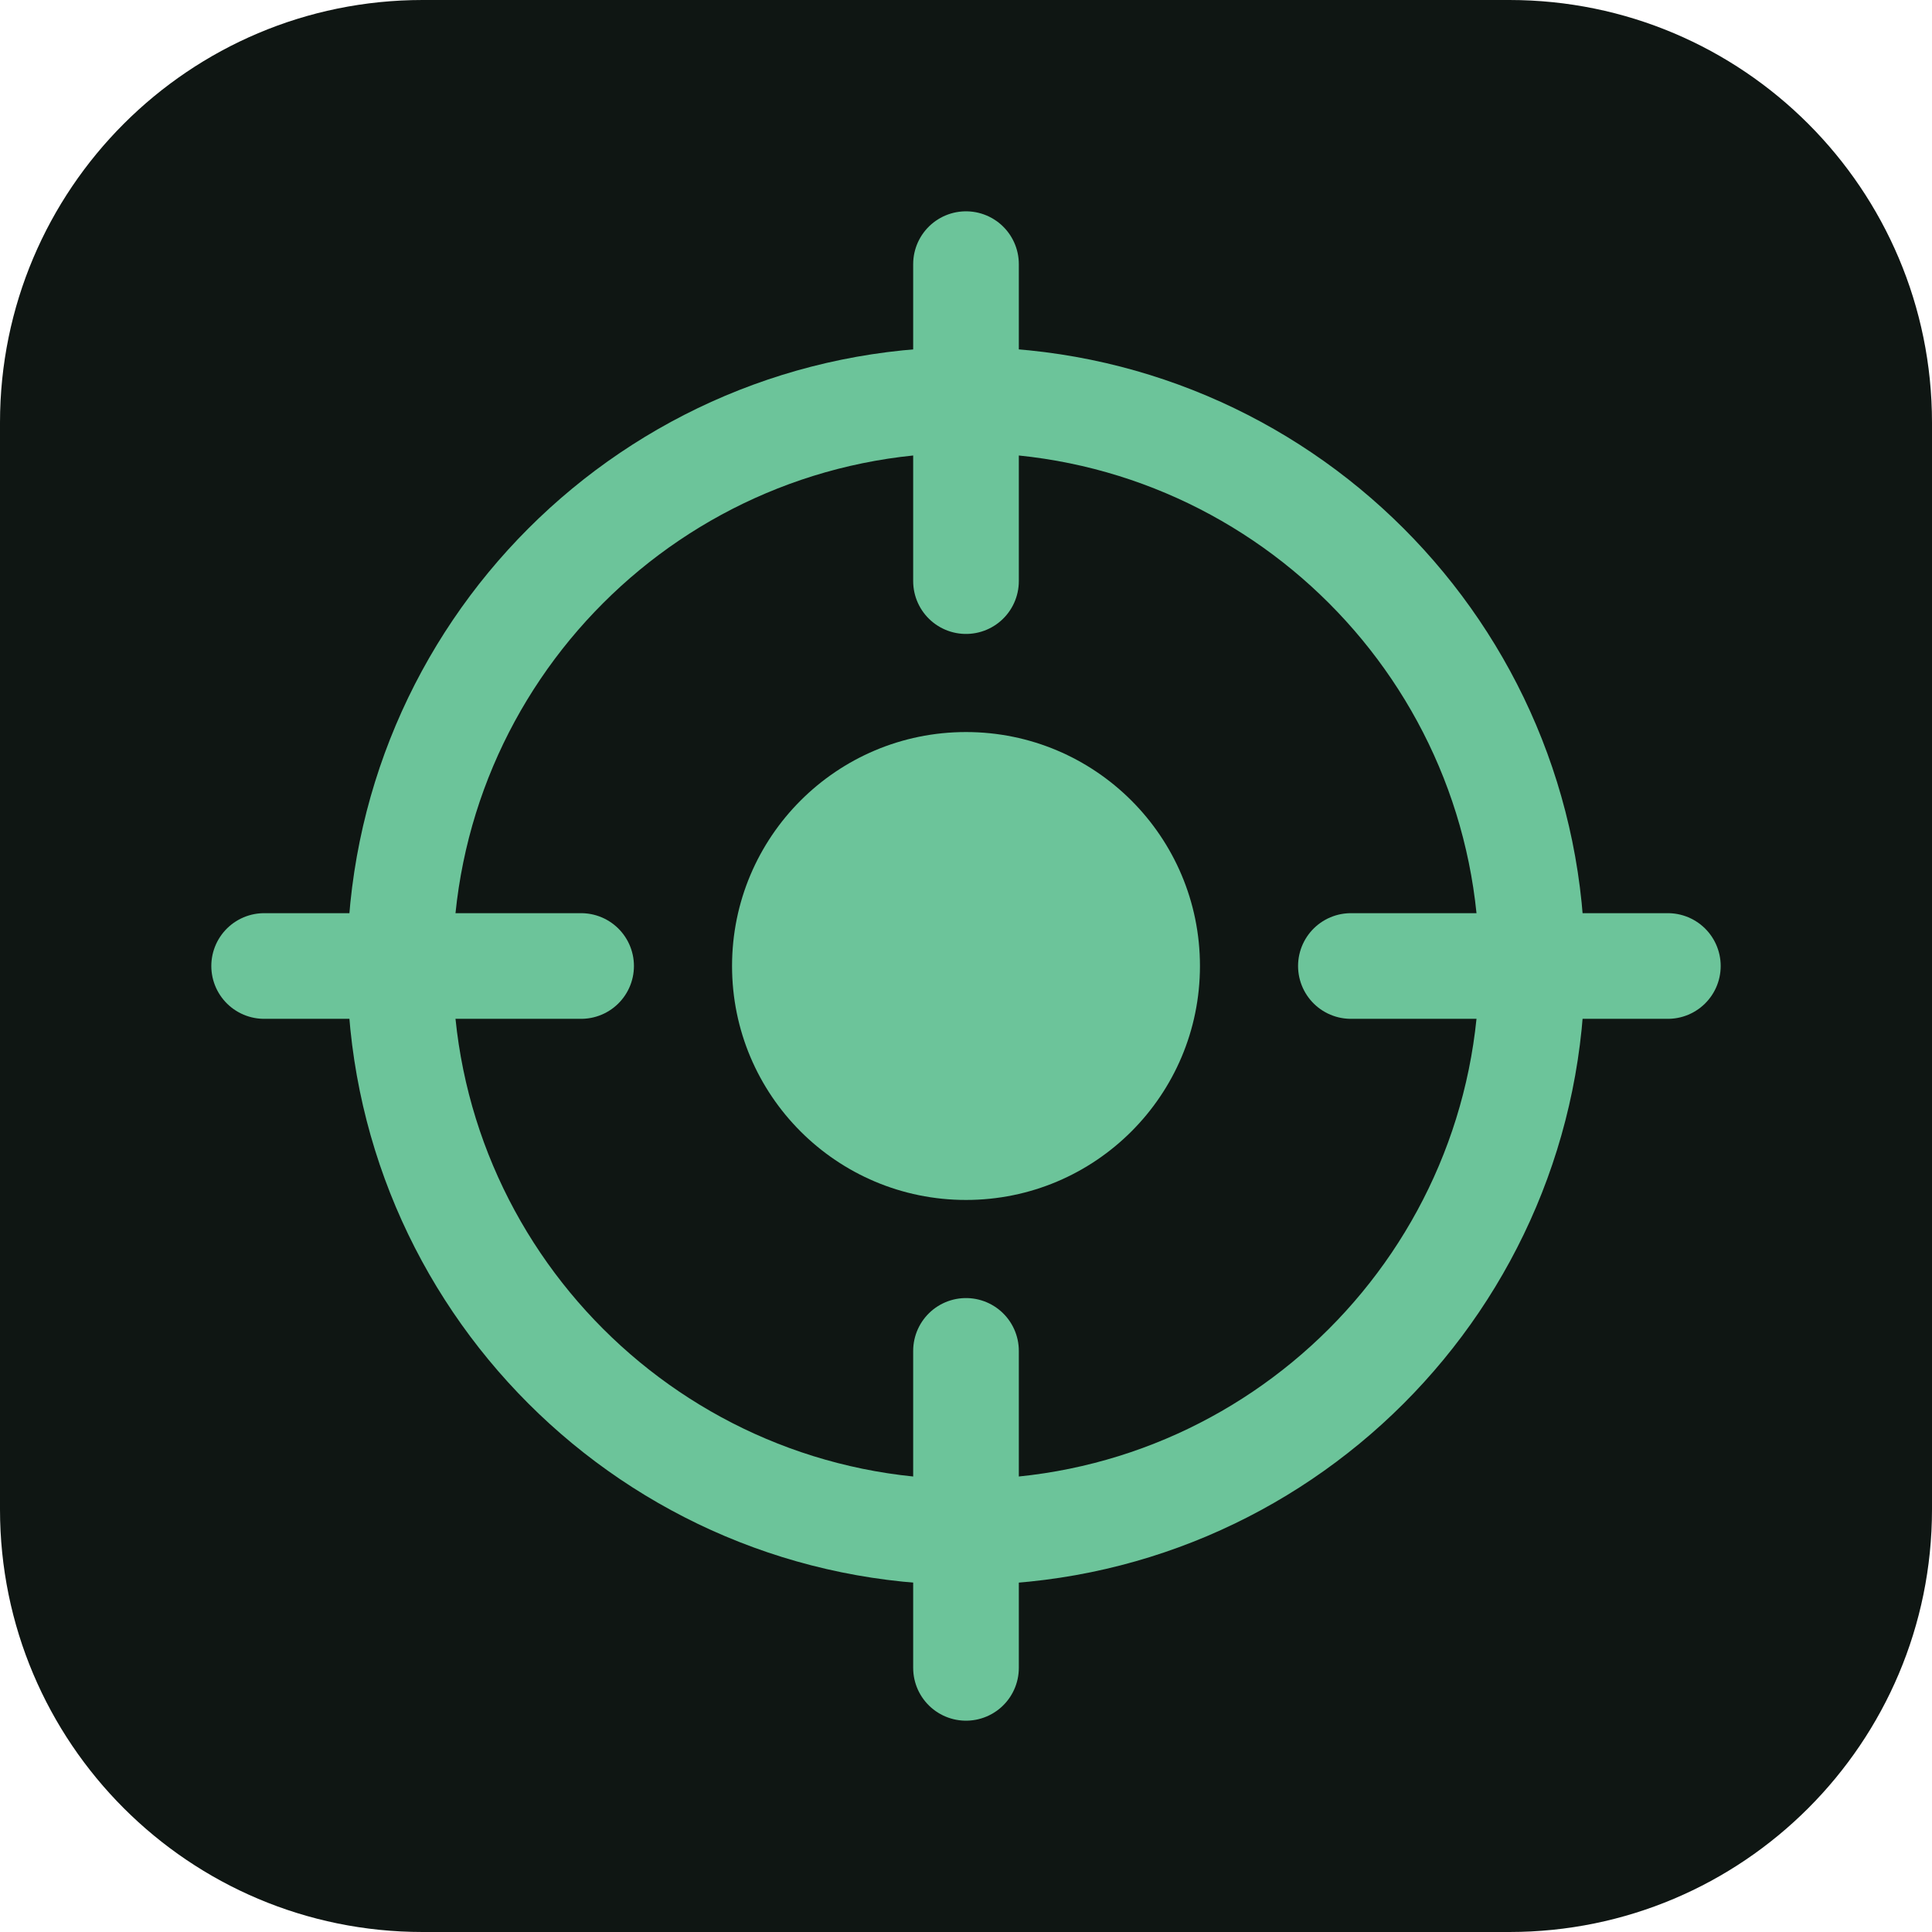
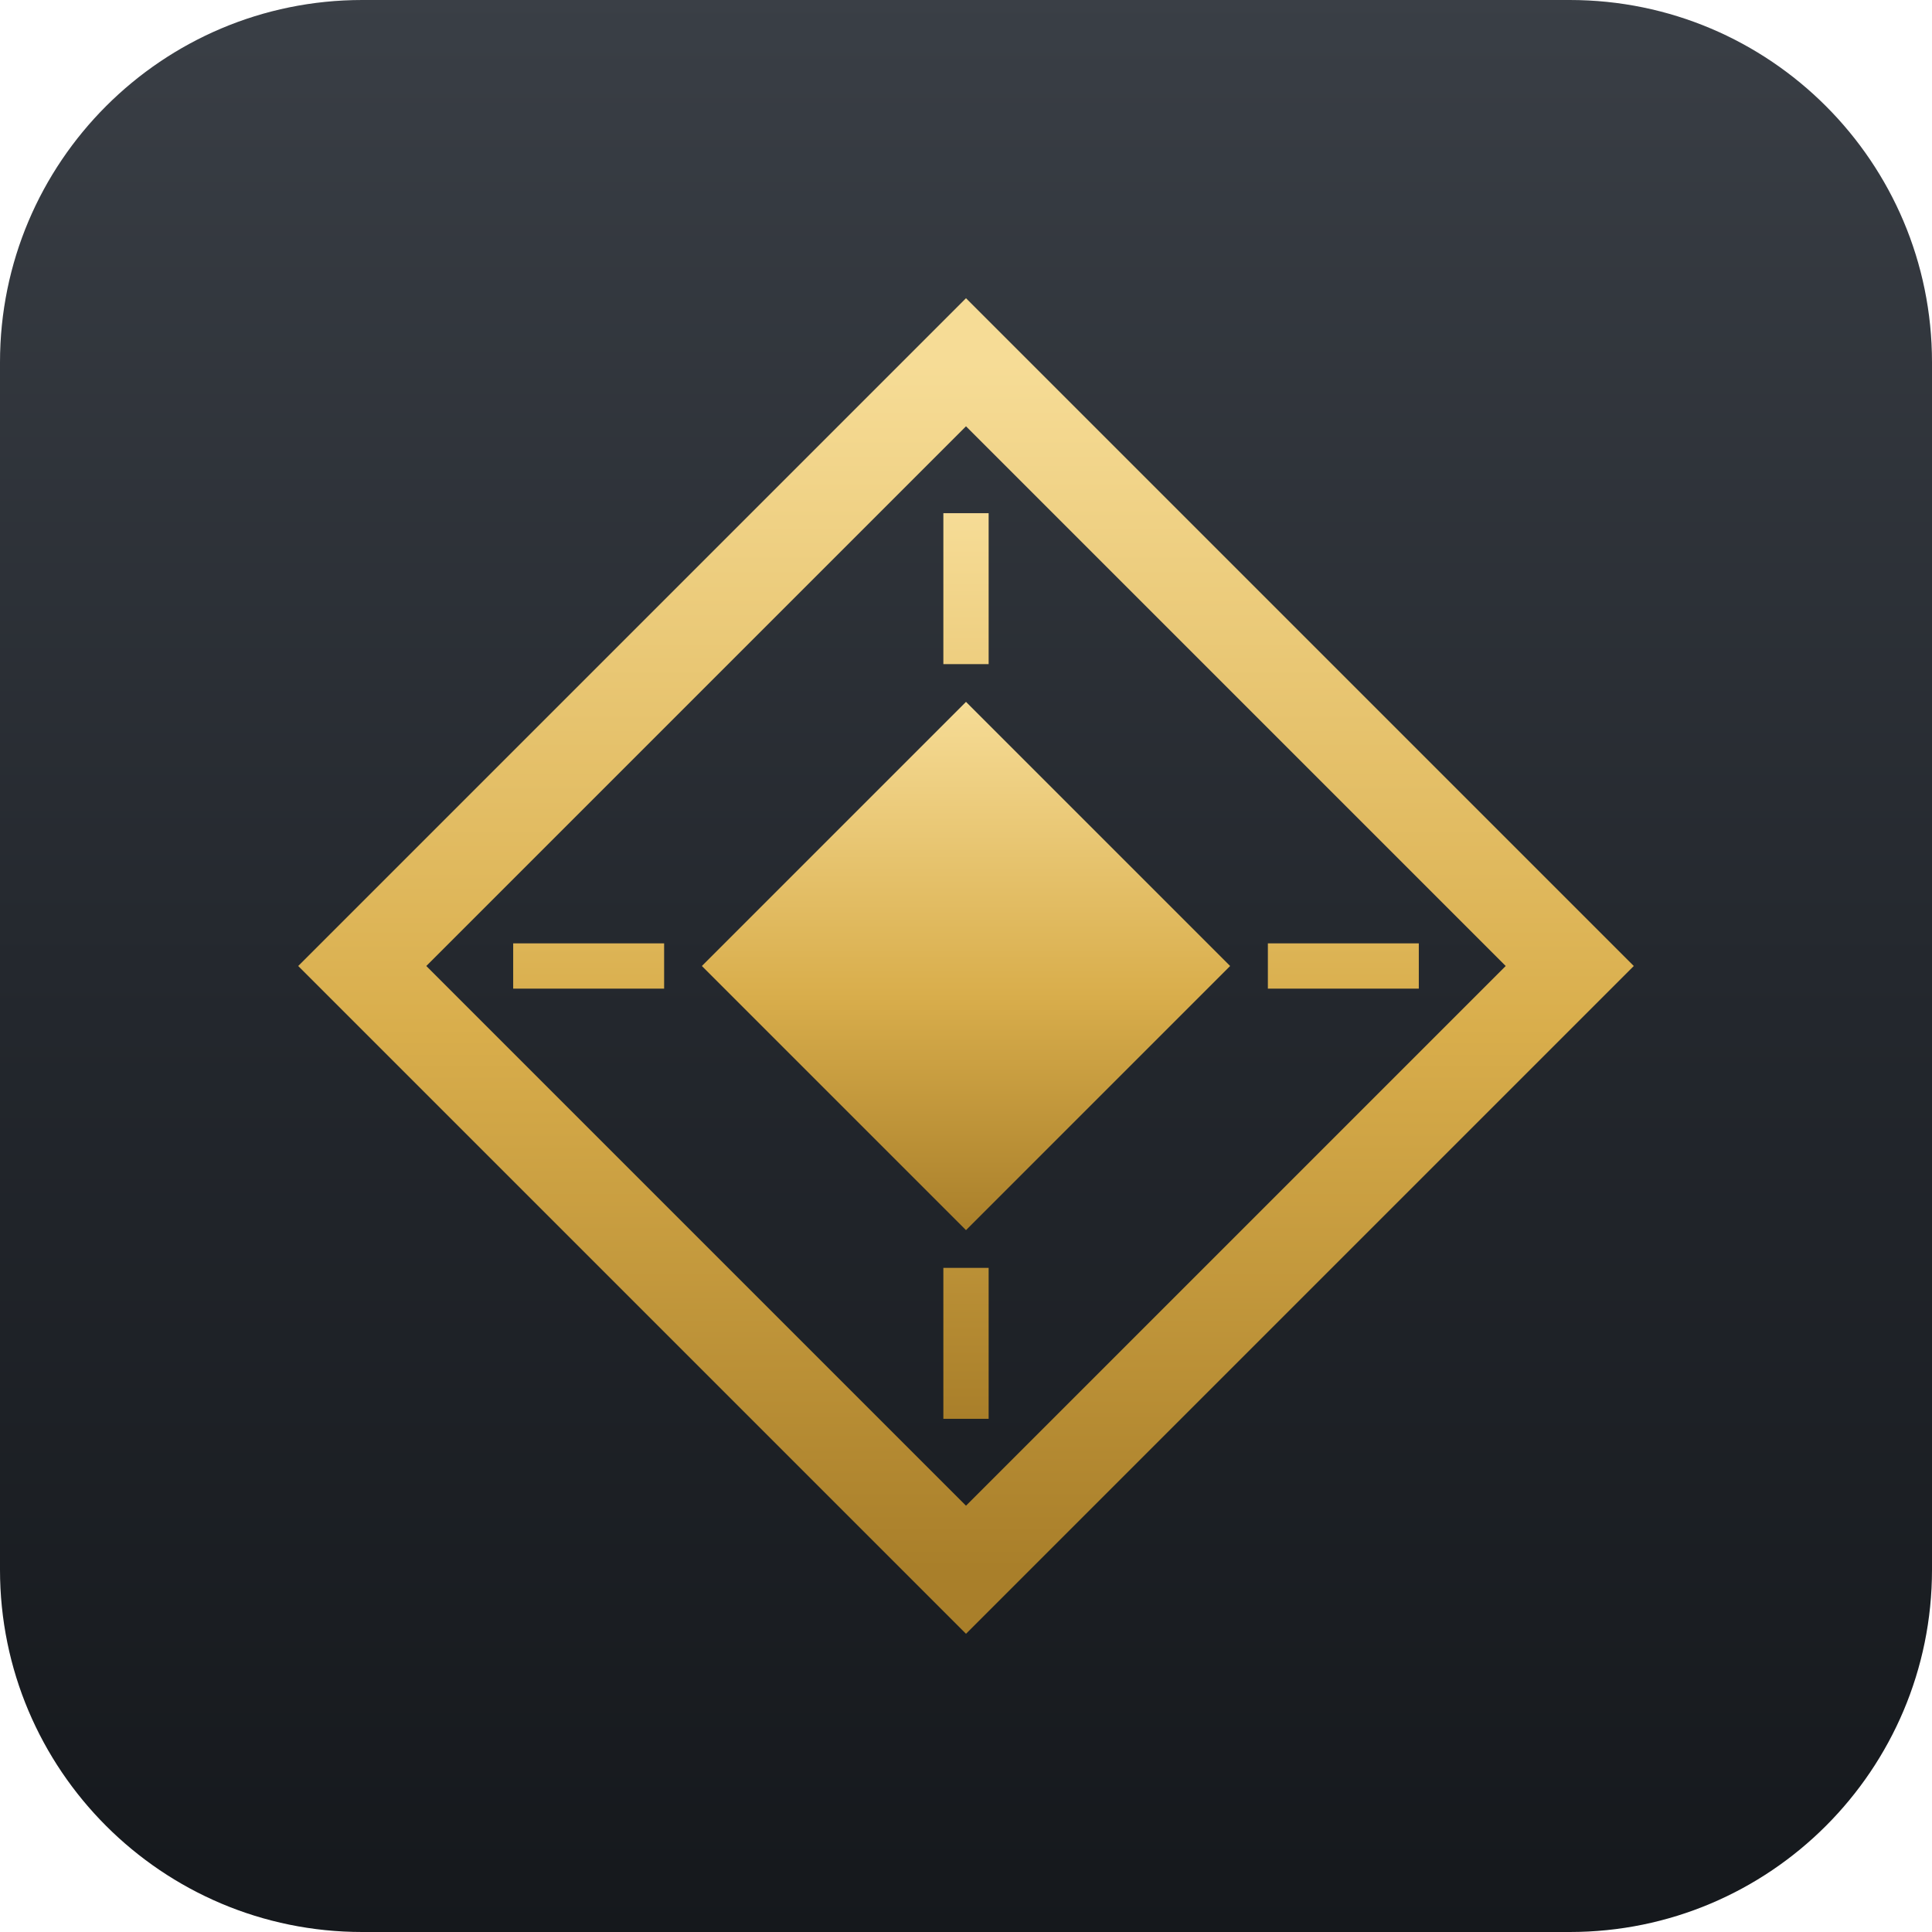
<svg xmlns="http://www.w3.org/2000/svg" viewBox="0 0 512 512">
-   <rect width="512" height="512" rx="112" fill="#0F1613" />
-   <circle cx="256" cy="256" r="150" fill="none" stroke="#6CC49A" stroke-width="28" />
-   <circle cx="256" cy="256" r="62" fill="#6CC49A" />
-   <path d="M256 70v84M256 358v84M70 256h84M358 256h84" stroke="#6CC49A" stroke-width="28" stroke-linecap="round" />
+   <defs>
+     <linearGradient id="m" x1="0" y1="0" x2="0" y2="1">
+       <stop offset="0" stop-color="#3A3F46" />
+       <stop offset=".5" stop-color="#24282E" />
+       <stop offset="1" stop-color="#15181C" />
+     </linearGradient>
+     <linearGradient id="g" x1="0" y1="0" x2="0" y2="1">
+       <stop offset="0" stop-color="#F6DC96" />
+       <stop offset=".55" stop-color="#D9AE4C" />
+       <stop offset="1" stop-color="#A97F2A" />
+     </linearGradient>
+   </defs>
+   <rect width="512" height="512" rx="96" fill="url(#m)" />
+   <path d="M256 96 416 256 256 416 96 256Z" fill="none" stroke="url(#g)" stroke-width="24" />
+   <path d="M256 186 326 256 256 326 186 256Z" fill="url(#g)" />
+   <path d="M136 256h40M336 256h40M256 136v40M256 336v40" stroke="url(#g)" stroke-width="12" />
</svg>
